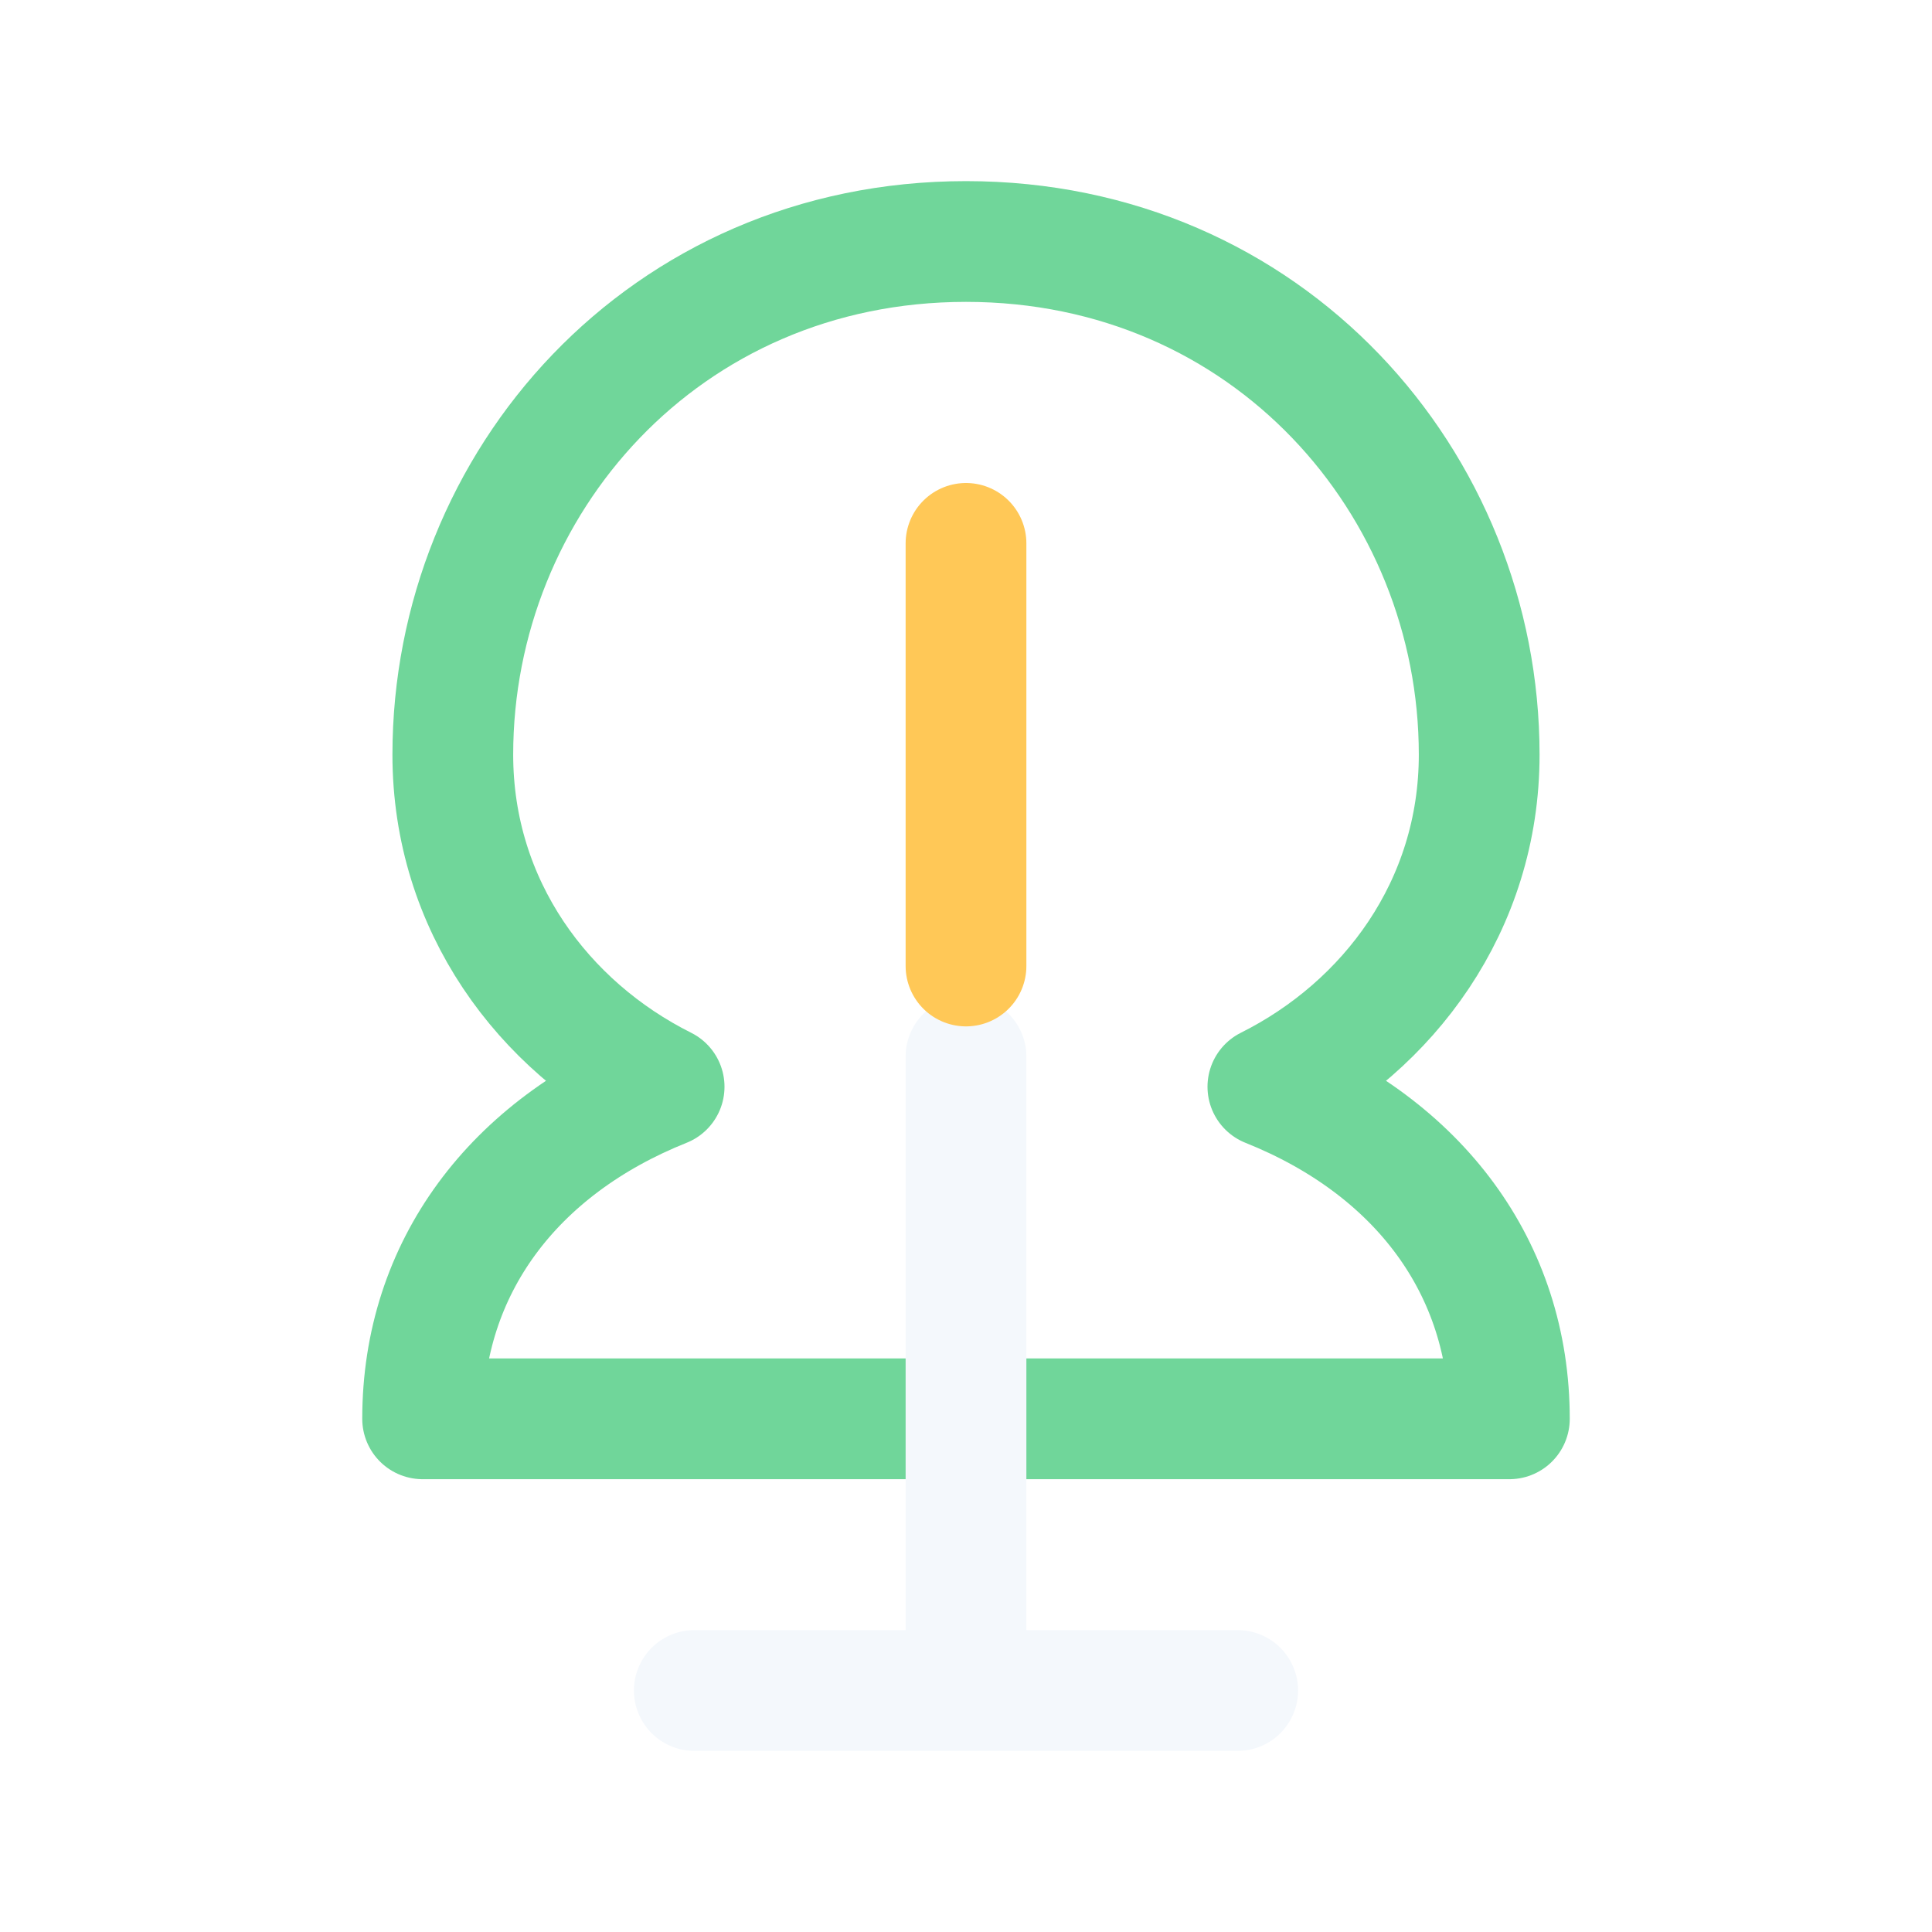
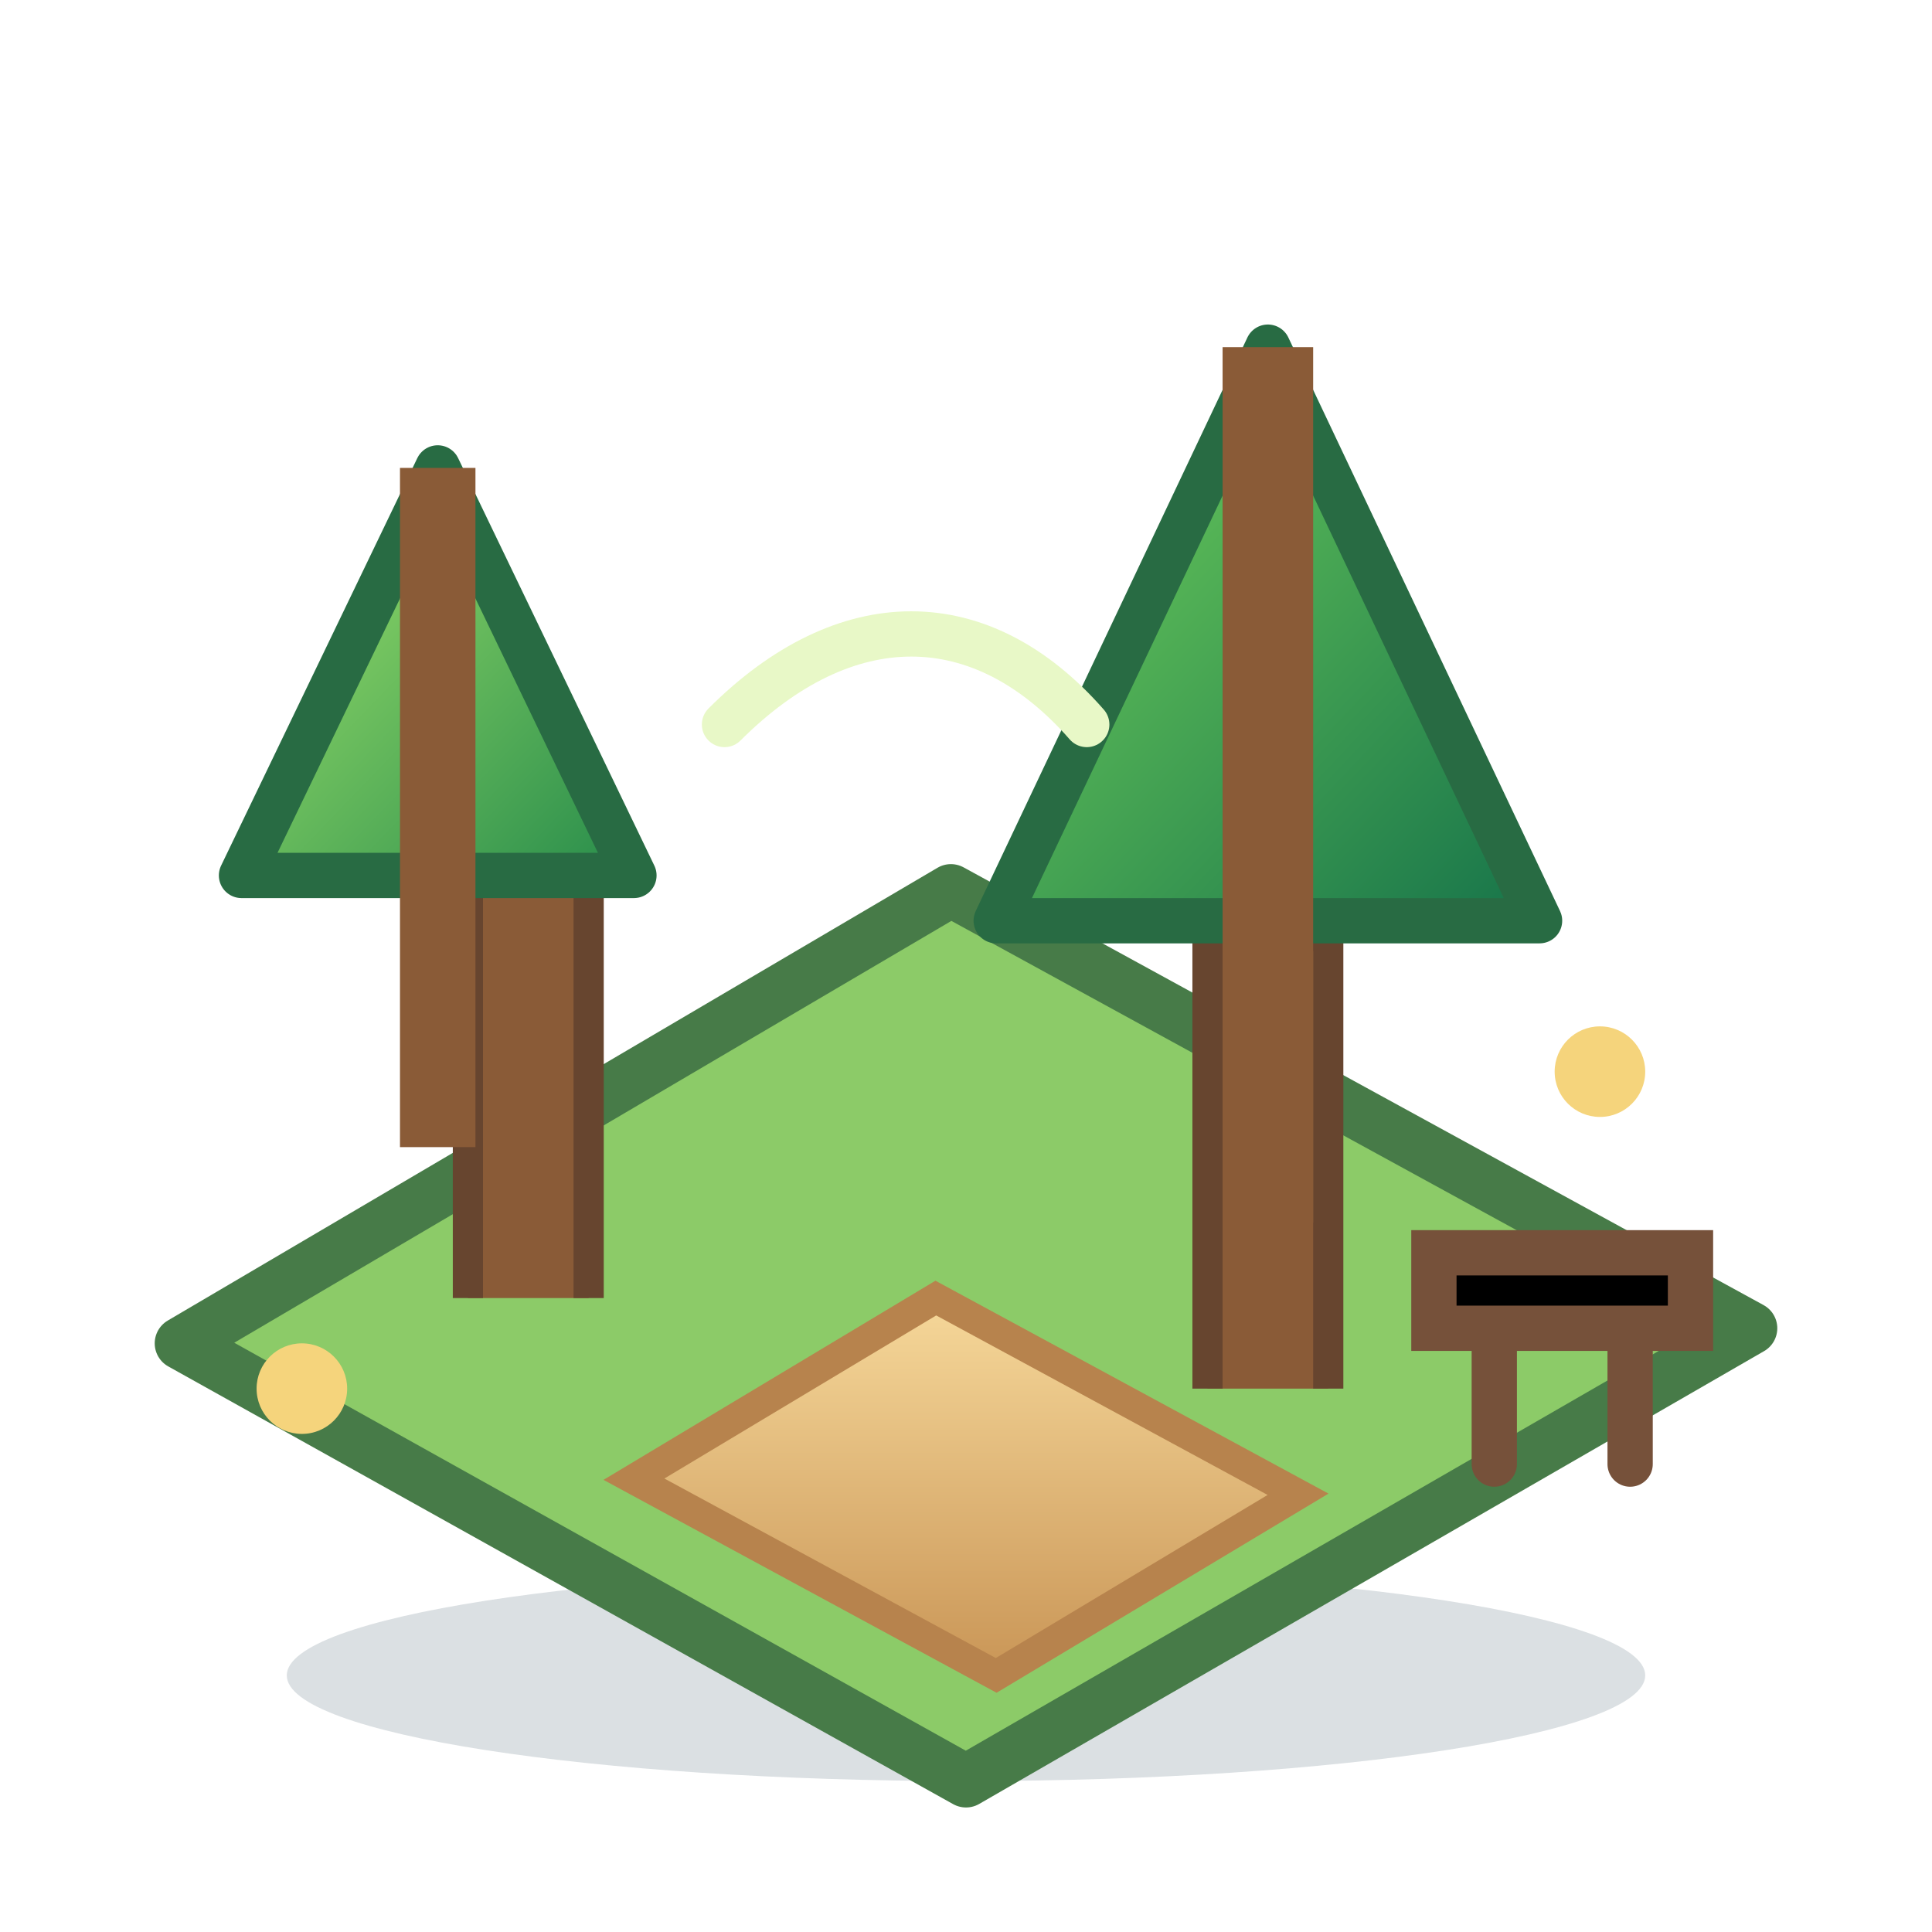
- <svg xmlns="http://www.w3.org/2000/svg" viewBox="0 0 64 64">
-   <g fill="none" stroke="#F4F8FC" stroke-width="4" stroke-linecap="round" stroke-linejoin="round">
-     <path d="M32 8c-10 0-17 8-17 17 0 5 3 9 7 11-5 2-8 6-8 11h36c0-5-3-9-8-11 4-2 7-6 7-11C49 16 42 8 32 8Z" stroke="#70D69A" />
-     <path d="M32 35v21m-9 0h18" stroke="#F4F8FC" />
-     <path d="M32 18v14" stroke="#FFC857" />
-   </g>
+ <svg xmlns="http://www.w3.org/2000/svg" width="128" height="128" viewBox="0 0 128 128">
+   <defs>
+     <linearGradient id="leaf" x1="0" y1="0" x2="1" y2="1">
+       <stop stop-color="#A5E76D" />
+       <stop offset="1" stop-color="#278C4B" />
+     </linearGradient>
+     <linearGradient id="leaf2" x1="0" y1="0" x2="1" y2="1">
+       <stop stop-color="#76D65C" />
+       <stop offset="1" stop-color="#16734A" />
+     </linearGradient>
+     <linearGradient id="path" x1="0" y1="0" x2="0" y2="1">
+       <stop stop-color="#F6D89A" />
+       <stop offset="1" stop-color="#C99556" />
+     </linearGradient>
+   </defs>
+   <ellipse cx="64" cy="111" rx="45" ry="7" fill="#18384A" opacity=".16" />
+   <path d="m12 89 51-30 53 29-52 30z" fill="#8CCB68" stroke="#477B48" stroke-width="3.5" stroke-linejoin="round" />
+   <path d="m42 98 20-12 24 13-20 12z" fill="url(#path)" stroke="#B7834D" stroke-width="2" />
+   <path d="M31 86V57h8v29M80 92V62h8v30" fill="#8A5B37" stroke="#67452F" stroke-width="2" />
+   <path d="M16 58 29 31l13 27z" fill="url(#leaf)" stroke="#286B43" stroke-width="3" stroke-linejoin="round" />
+   <path d="M29 31v45" stroke="#8A5B37" stroke-width="5" />
+   <path d="M66 61 84 23l18 38z" fill="url(#leaf2)" stroke="#286B43" stroke-width="3" stroke-linejoin="round" />
+   <path d="M84 23v58" stroke="#8A5B37" stroke-width="6" />
+   <path d="M95 83h17v5H95zM99 88v9m9-9v9" stroke="#76513A" stroke-width="3" stroke-linecap="round" />
+   <path d="M48 48c8-8 17-8 24 0" fill="none" stroke="#E8F8C7" stroke-width="3" stroke-linecap="round" />
+   <circle cx="20" cy="92" r="3" fill="#F5D47C" />
+   <circle cx="106" cy="71" r="3" fill="#F5D47C" />
</svg>
